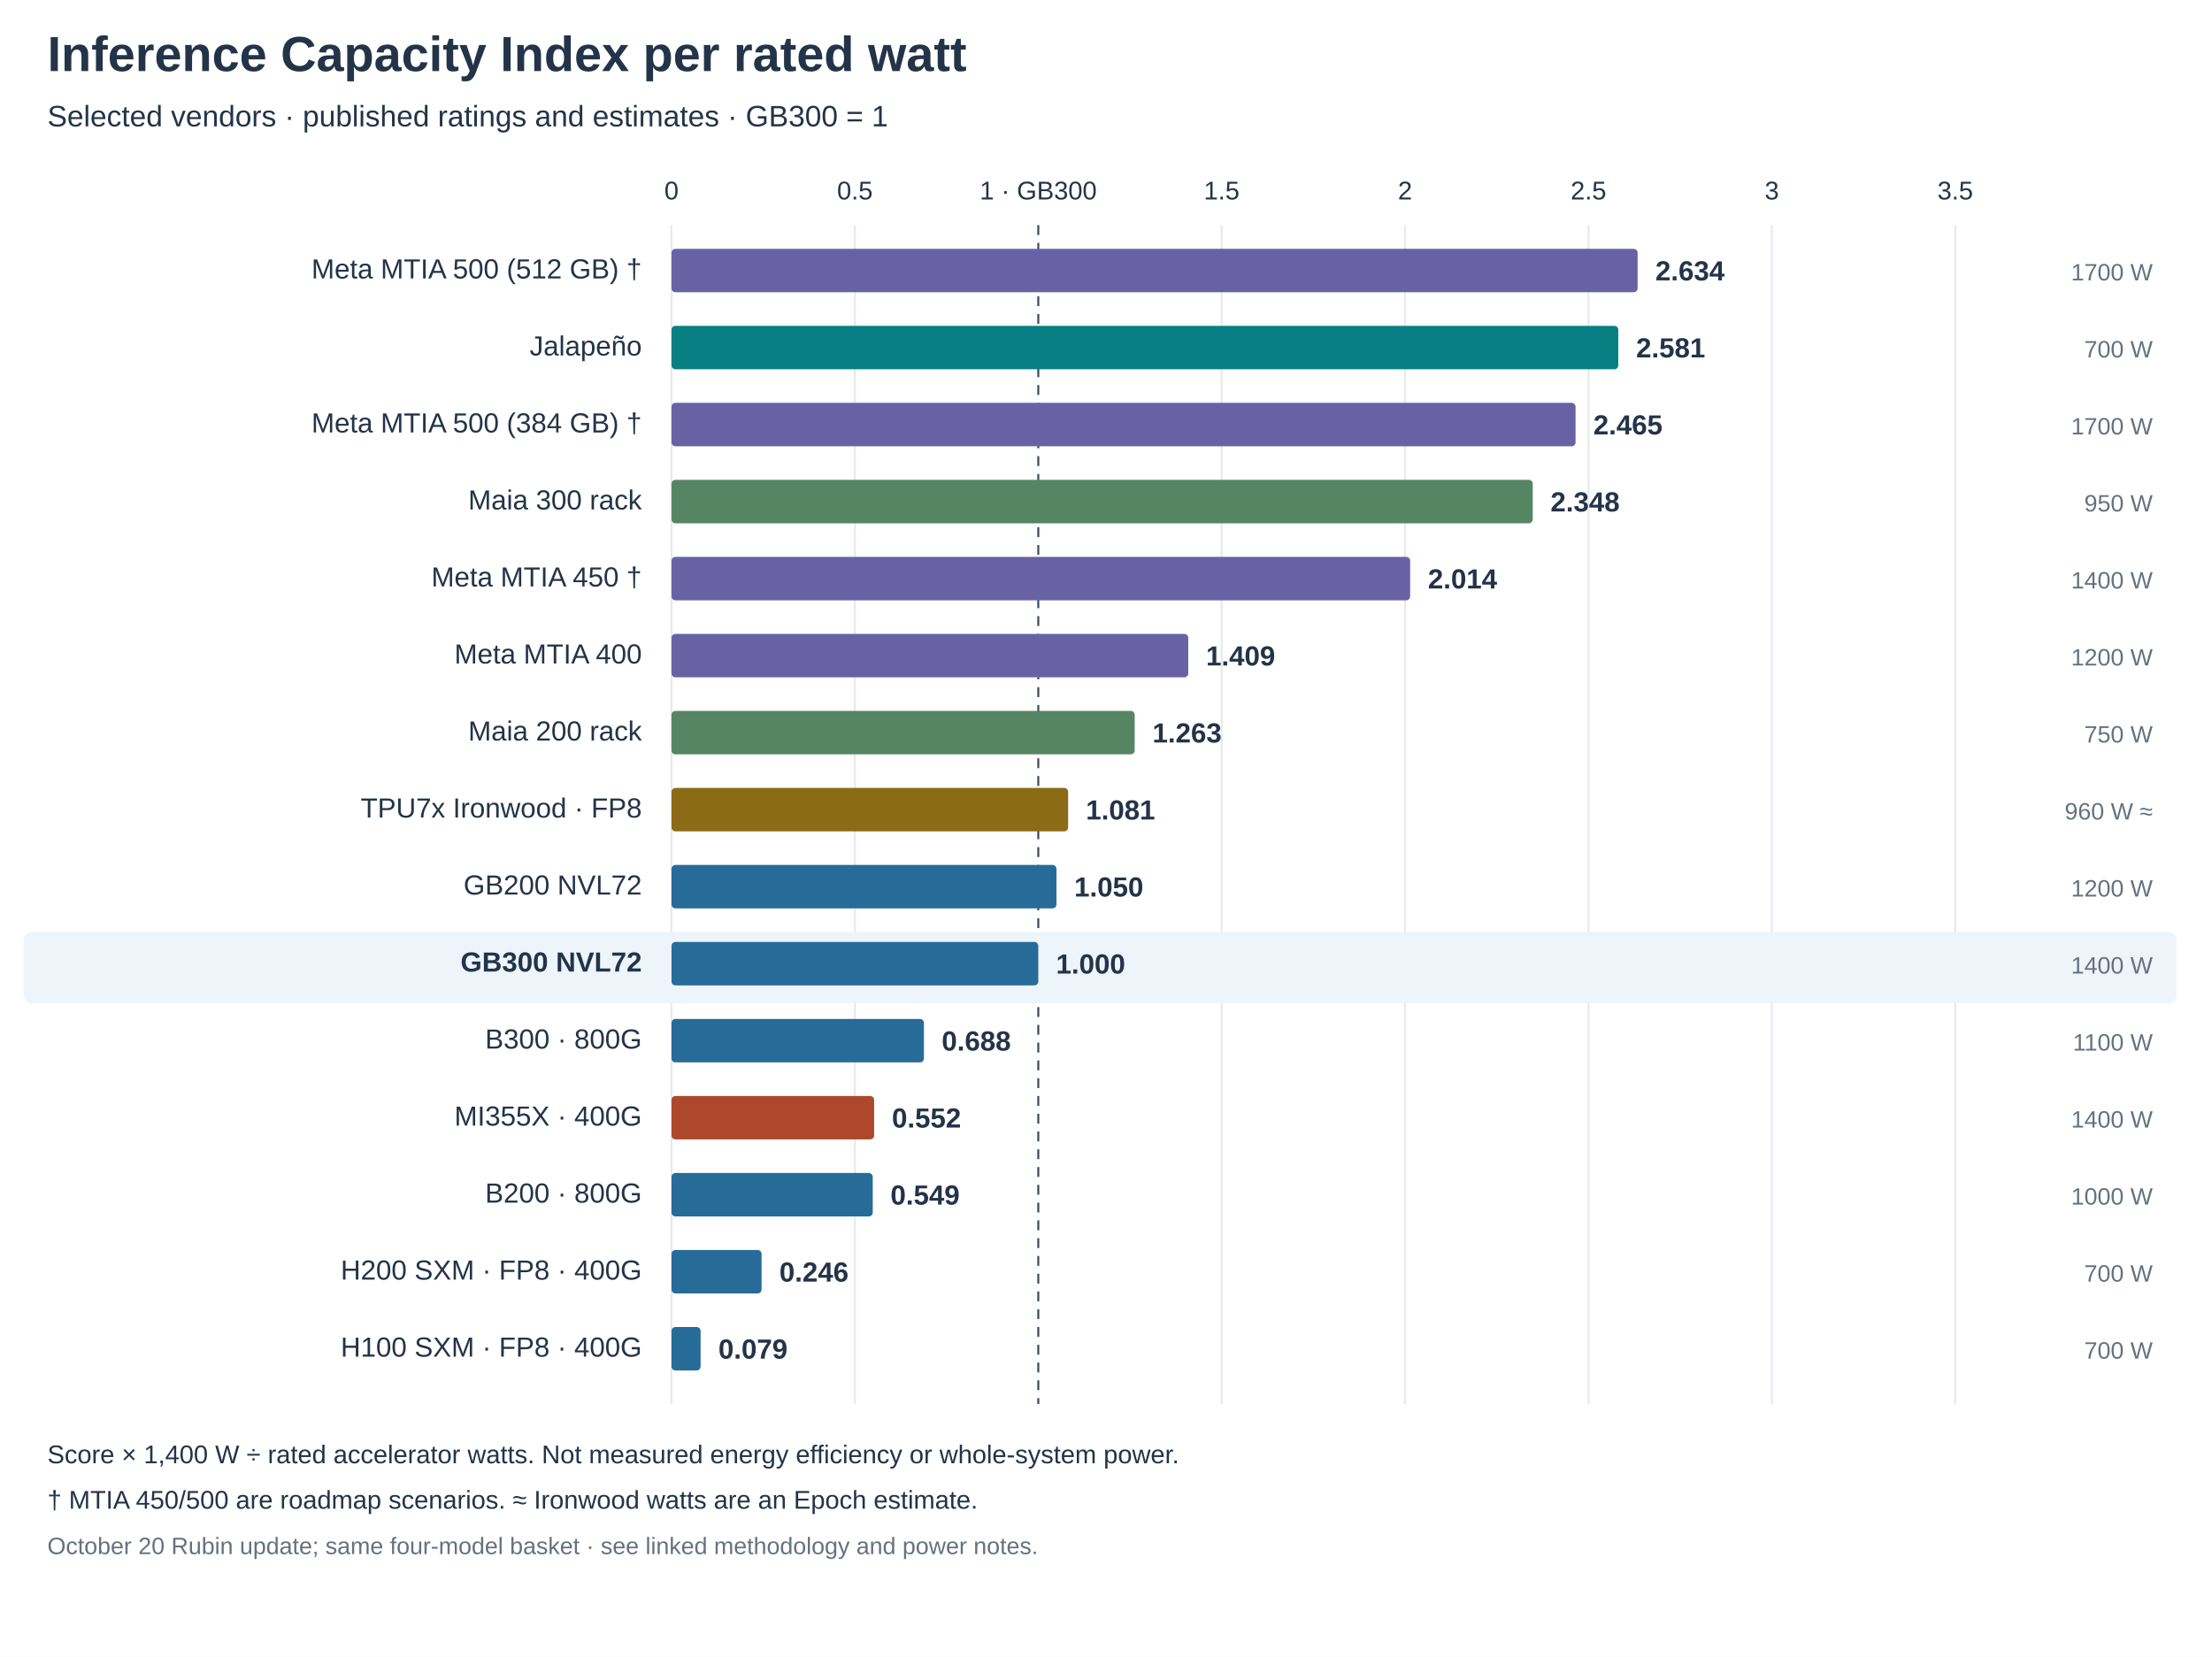
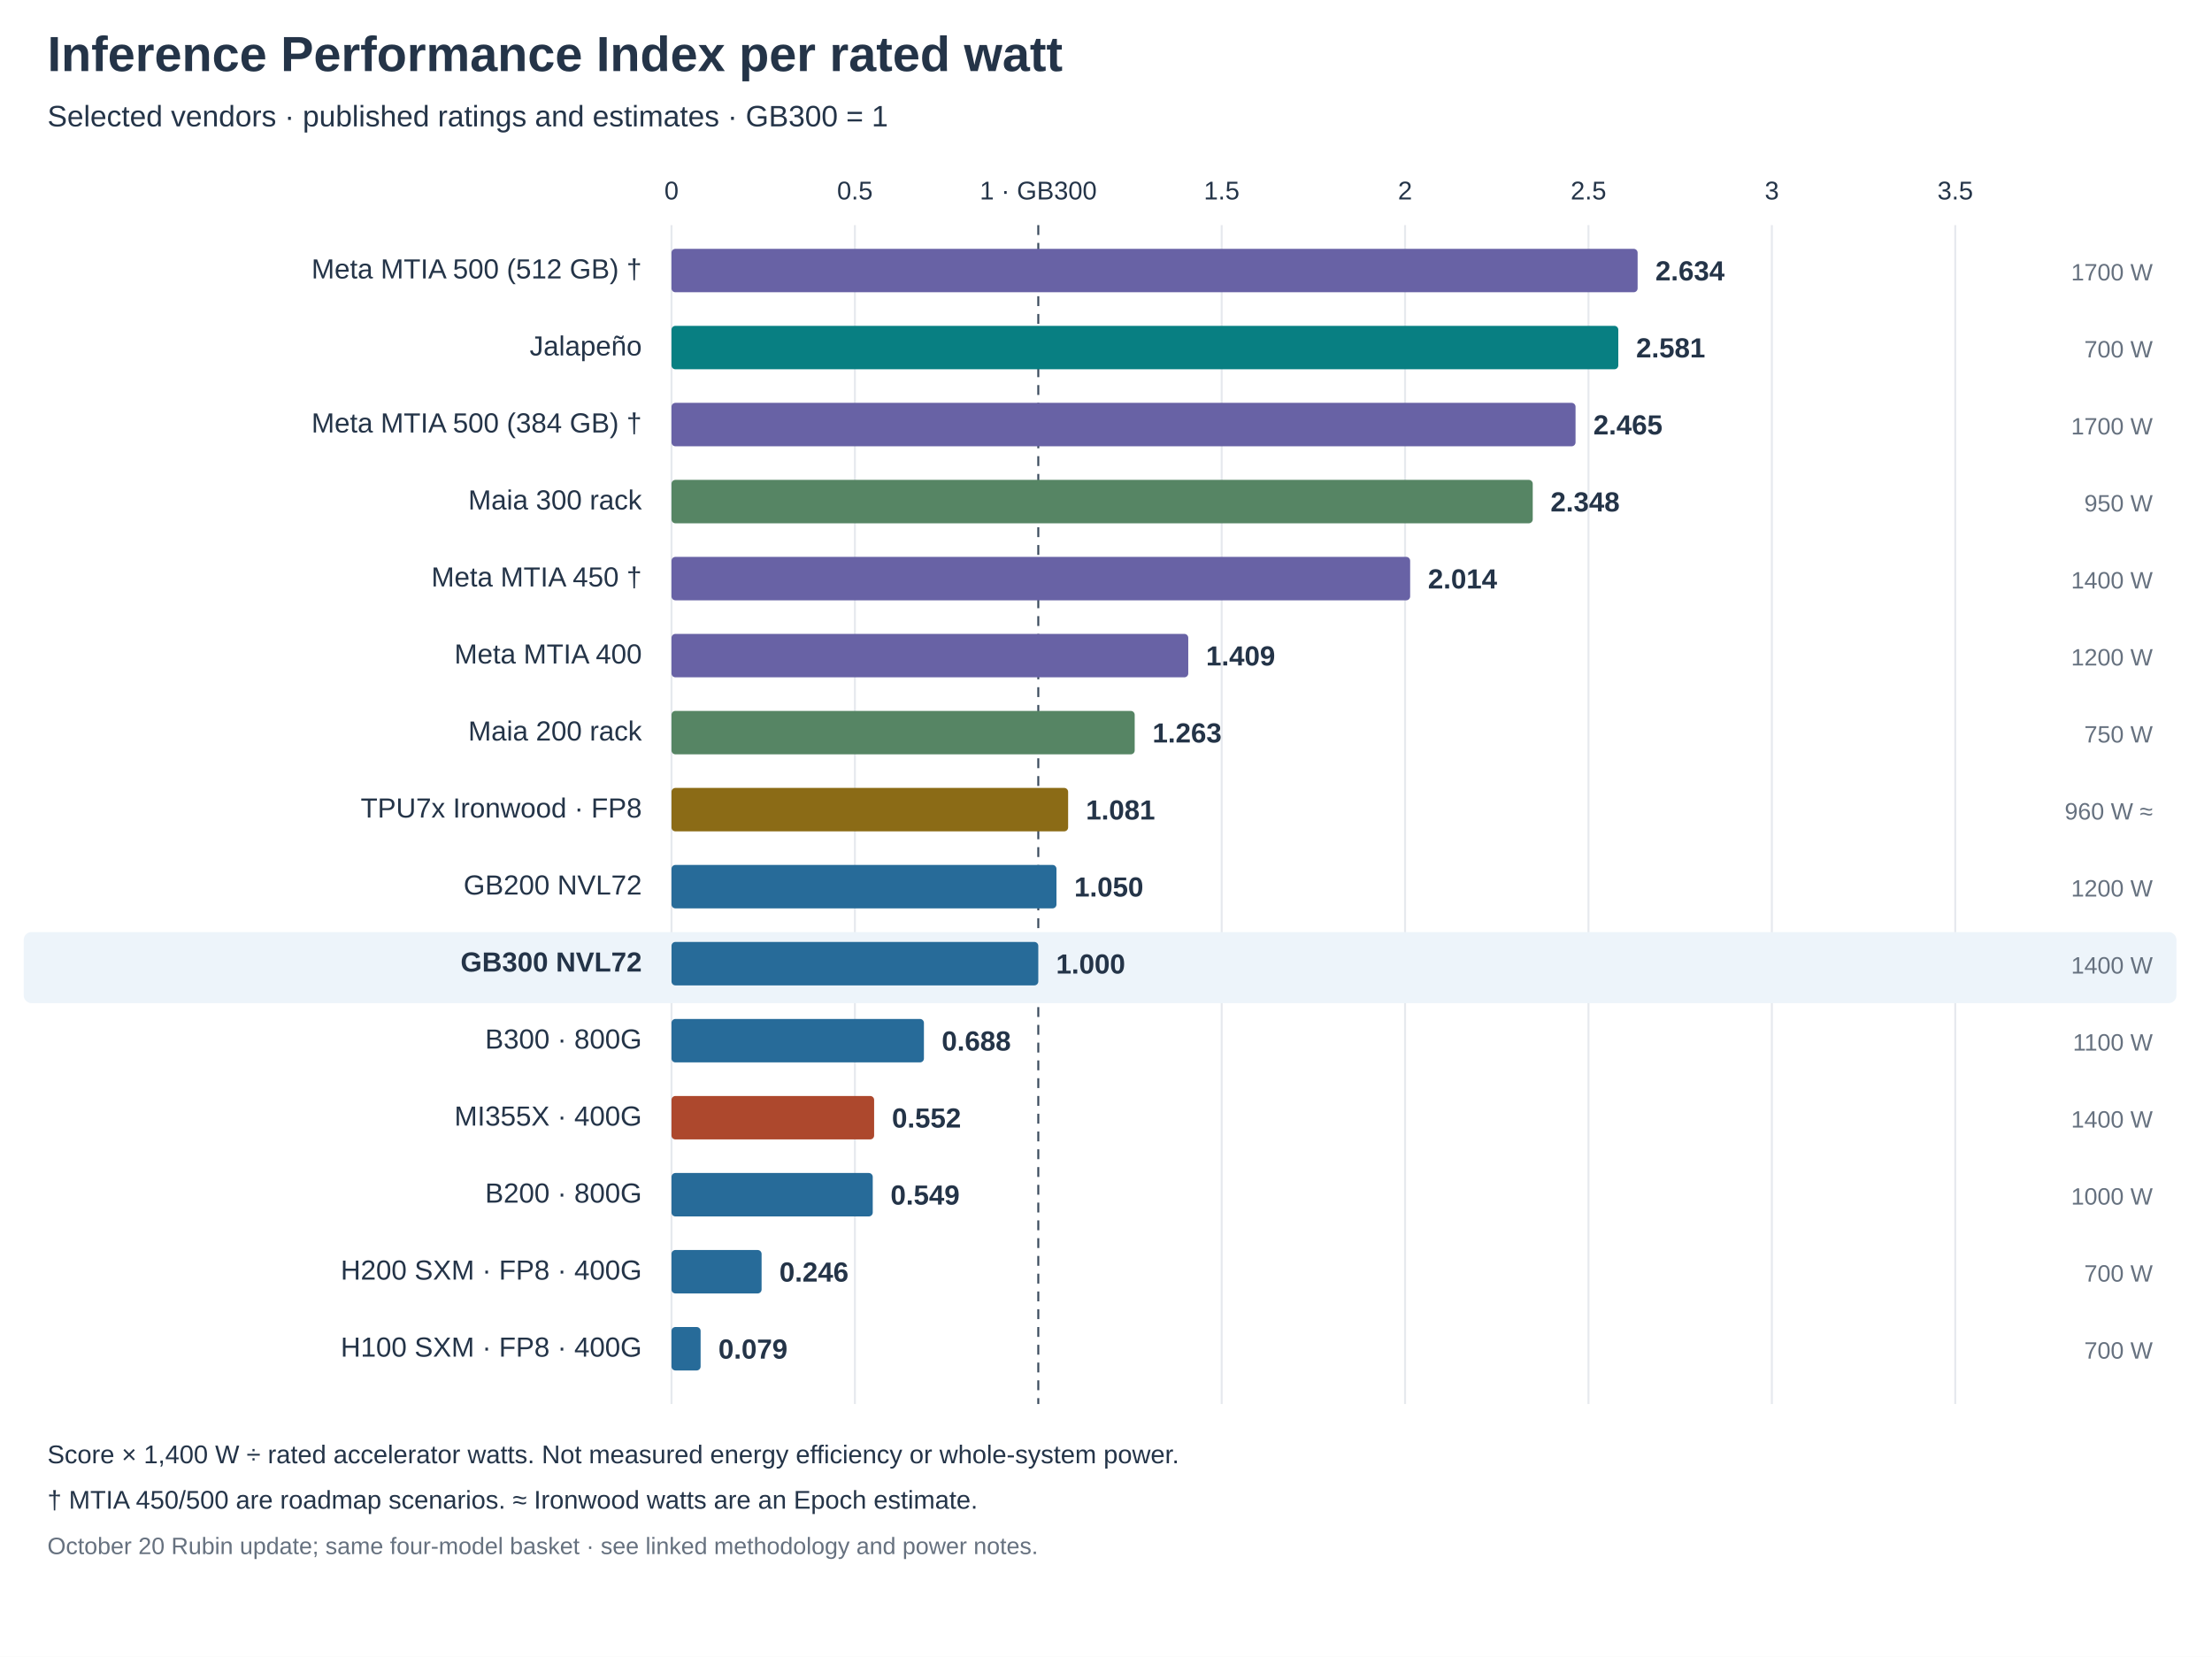
<svg xmlns="http://www.w3.org/2000/svg" viewBox="0 0 1120 839" role="img" aria-labelledby="power-chart-title power-chart-desc">
  <rect width="100%" height="100%" fill="#ffffff" />
  <g font-family="Arial, sans-serif" fill="#243448">
-     <text x="24" y="36" font-size="25" font-weight="700">Inference Capacity Index per rated watt</text>
+     <text x="24" y="36" font-size="25" font-weight="700">Inference Performance Index per rated watt</text>
    <text x="24" y="64" font-size="15">Selected vendors · published ratings and estimates · GB300 = 1</text>
    <path d="M340.0,114 V711" stroke="#e6e9ee" stroke-dasharray="none" />
    <text x="340.0" y="101" text-anchor="middle" font-size="13">0</text>
    <path d="M432.857,114 V711" stroke="#e6e9ee" stroke-dasharray="none" />
    <text x="432.857" y="101" text-anchor="middle" font-size="13">0.5</text>
    <path d="M525.714,114 V711" stroke="#3b4b5d" stroke-dasharray="5 4" />
    <text x="525.714" y="101" text-anchor="middle" font-size="13">1 · GB300</text>
    <path d="M618.571,114 V711" stroke="#e6e9ee" stroke-dasharray="none" />
    <text x="618.571" y="101" text-anchor="middle" font-size="13">1.5</text>
    <path d="M711.429,114 V711" stroke="#e6e9ee" stroke-dasharray="none" />
    <text x="711.429" y="101" text-anchor="middle" font-size="13">2</text>
    <path d="M804.286,114 V711" stroke="#e6e9ee" stroke-dasharray="none" />
    <text x="804.286" y="101" text-anchor="middle" font-size="13">2.5</text>
    <path d="M897.143,114 V711" stroke="#e6e9ee" stroke-dasharray="none" />
    <text x="897.143" y="101" text-anchor="middle" font-size="13">3</text>
    <path d="M990.0,114 V711" stroke="#e6e9ee" stroke-dasharray="none" />
    <text x="990.0" y="101" text-anchor="middle" font-size="13">3.5</text>
    <text x="325" y="141" text-anchor="end" font-size="14" font-weight="400">Meta MTIA 500 (512 GB) †</text>
    <rect x="340" y="126" width="489.175" height="22" rx="2" fill="#6862a5" />
    <text x="838.175" y="142" font-size="14" font-weight="700">2.634</text>
    <text x="1090" y="142" text-anchor="end" font-size="12" fill="#66717f">1700 W</text>
    <text x="325" y="180" text-anchor="end" font-size="14" font-weight="400">Jalapeño</text>
    <rect x="340" y="165" width="479.393" height="22" rx="2" fill="#087f82" />
    <text x="828.393" y="181" font-size="14" font-weight="700">2.581</text>
    <text x="1090" y="181" text-anchor="end" font-size="12" fill="#66717f">700 W</text>
    <text x="325" y="219" text-anchor="end" font-size="14" font-weight="400">Meta MTIA 500 (384 GB) †</text>
    <rect x="340" y="204" width="457.747" height="22" rx="2" fill="#6862a5" />
    <text x="806.747" y="220" font-size="14" font-weight="700">2.465</text>
    <text x="1090" y="220" text-anchor="end" font-size="12" fill="#66717f">1700 W</text>
    <text x="325" y="258" text-anchor="end" font-size="14" font-weight="400">Maia 300 rack</text>
    <rect x="340" y="243" width="436.070" height="22" rx="2" fill="#568564" />
    <text x="785.070" y="259" font-size="14" font-weight="700">2.348</text>
    <text x="1090" y="259" text-anchor="end" font-size="12" fill="#66717f">950 W</text>
    <text x="325" y="297" text-anchor="end" font-size="14" font-weight="400">Meta MTIA 450 †</text>
    <rect x="340" y="282" width="374.002" height="22" rx="2" fill="#6862a5" />
    <text x="723.002" y="298" font-size="14" font-weight="700">2.014</text>
    <text x="1090" y="298" text-anchor="end" font-size="12" fill="#66717f">1400 W</text>
    <text x="325" y="336" text-anchor="end" font-size="14" font-weight="400">Meta MTIA 400</text>
    <rect x="340" y="321" width="261.652" height="22" rx="2" fill="#6862a5" />
    <text x="610.652" y="337" font-size="14" font-weight="700">1.409</text>
    <text x="1090" y="337" text-anchor="end" font-size="12" fill="#66717f">1200 W</text>
    <text x="325" y="375" text-anchor="end" font-size="14" font-weight="400">Maia 200 rack</text>
    <rect x="340" y="360" width="234.531" height="22" rx="2" fill="#568564" />
    <text x="583.531" y="376" font-size="14" font-weight="700">1.263</text>
    <text x="1090" y="376" text-anchor="end" font-size="12" fill="#66717f">750 W</text>
    <text x="325" y="414" text-anchor="end" font-size="14" font-weight="400">TPU7x Ironwood · FP8</text>
    <rect x="340" y="399" width="200.824" height="22" rx="2" fill="#8b6b16" />
    <text x="549.824" y="415" font-size="14" font-weight="700">1.081</text>
    <text x="1090" y="415" text-anchor="end" font-size="12" fill="#66717f">960 W ≈</text>
    <text x="325" y="453" text-anchor="end" font-size="14" font-weight="400">GB200 NVL72</text>
    <rect x="340" y="438" width="194.924" height="22" rx="2" fill="#276b99" />
    <text x="543.924" y="454" font-size="14" font-weight="700">1.050</text>
    <text x="1090" y="454" text-anchor="end" font-size="12" fill="#66717f">1200 W</text>
    <rect x="12" y="472" width="1090" height="36" fill="#edf4fa" rx="4" />
    <text x="325" y="492" text-anchor="end" font-size="14" font-weight="700">GB300 NVL72</text>
    <rect x="340" y="477" width="185.714" height="22" rx="2" fill="#276b99" />
    <text x="534.714" y="493" font-size="14" font-weight="700">1.000</text>
    <text x="1090" y="493" text-anchor="end" font-size="12" fill="#66717f">1400 W</text>
    <text x="325" y="531" text-anchor="end" font-size="14" font-weight="400">B300 · 800G</text>
    <rect x="340" y="516" width="127.811" height="22" rx="2" fill="#276b99" />
    <text x="476.811" y="532" font-size="14" font-weight="700">0.688</text>
    <text x="1090" y="532" text-anchor="end" font-size="12" fill="#66717f">1100 W</text>
    <text x="325" y="570" text-anchor="end" font-size="14" font-weight="400">MI355X · 400G</text>
    <rect x="340" y="555" width="102.598" height="22" rx="2" fill="#ad482d" />
    <text x="451.598" y="571" font-size="14" font-weight="700">0.552</text>
    <text x="1090" y="571" text-anchor="end" font-size="12" fill="#66717f">1400 W</text>
    <text x="325" y="609" text-anchor="end" font-size="14" font-weight="400">B200 · 800G</text>
    <rect x="340" y="594" width="101.896" height="22" rx="2" fill="#276b99" />
    <text x="450.896" y="610" font-size="14" font-weight="700">0.549</text>
    <text x="1090" y="610" text-anchor="end" font-size="12" fill="#66717f">1000 W</text>
    <text x="325" y="648" text-anchor="end" font-size="14" font-weight="400">H200 SXM · FP8 · 400G</text>
    <rect x="340" y="633" width="45.617" height="22" rx="2" fill="#276b99" />
    <text x="394.617" y="649" font-size="14" font-weight="700">0.246</text>
    <text x="1090" y="649" text-anchor="end" font-size="12" fill="#66717f">700 W</text>
    <text x="325" y="687" text-anchor="end" font-size="14" font-weight="400">H100 SXM · FP8 · 400G</text>
    <rect x="340" y="672" width="14.739" height="22" rx="2" fill="#276b99" />
    <text x="363.739" y="688" font-size="14" font-weight="700">0.079</text>
    <text x="1090" y="688" text-anchor="end" font-size="12" fill="#66717f">700 W</text>
    <text x="24" y="741" font-size="13">Score × 1,400 W ÷ rated accelerator watts. Not measured energy efficiency or whole-system power.</text>
    <text x="24" y="764" font-size="13">† MTIA 450/500 are roadmap scenarios. ≈ Ironwood watts are an Epoch estimate.</text>
    <text x="24" y="787" font-size="12" fill="#66717f">October 20 Rubin update; same four-model basket · see linked methodology and power notes.</text>
  </g>
</svg>
